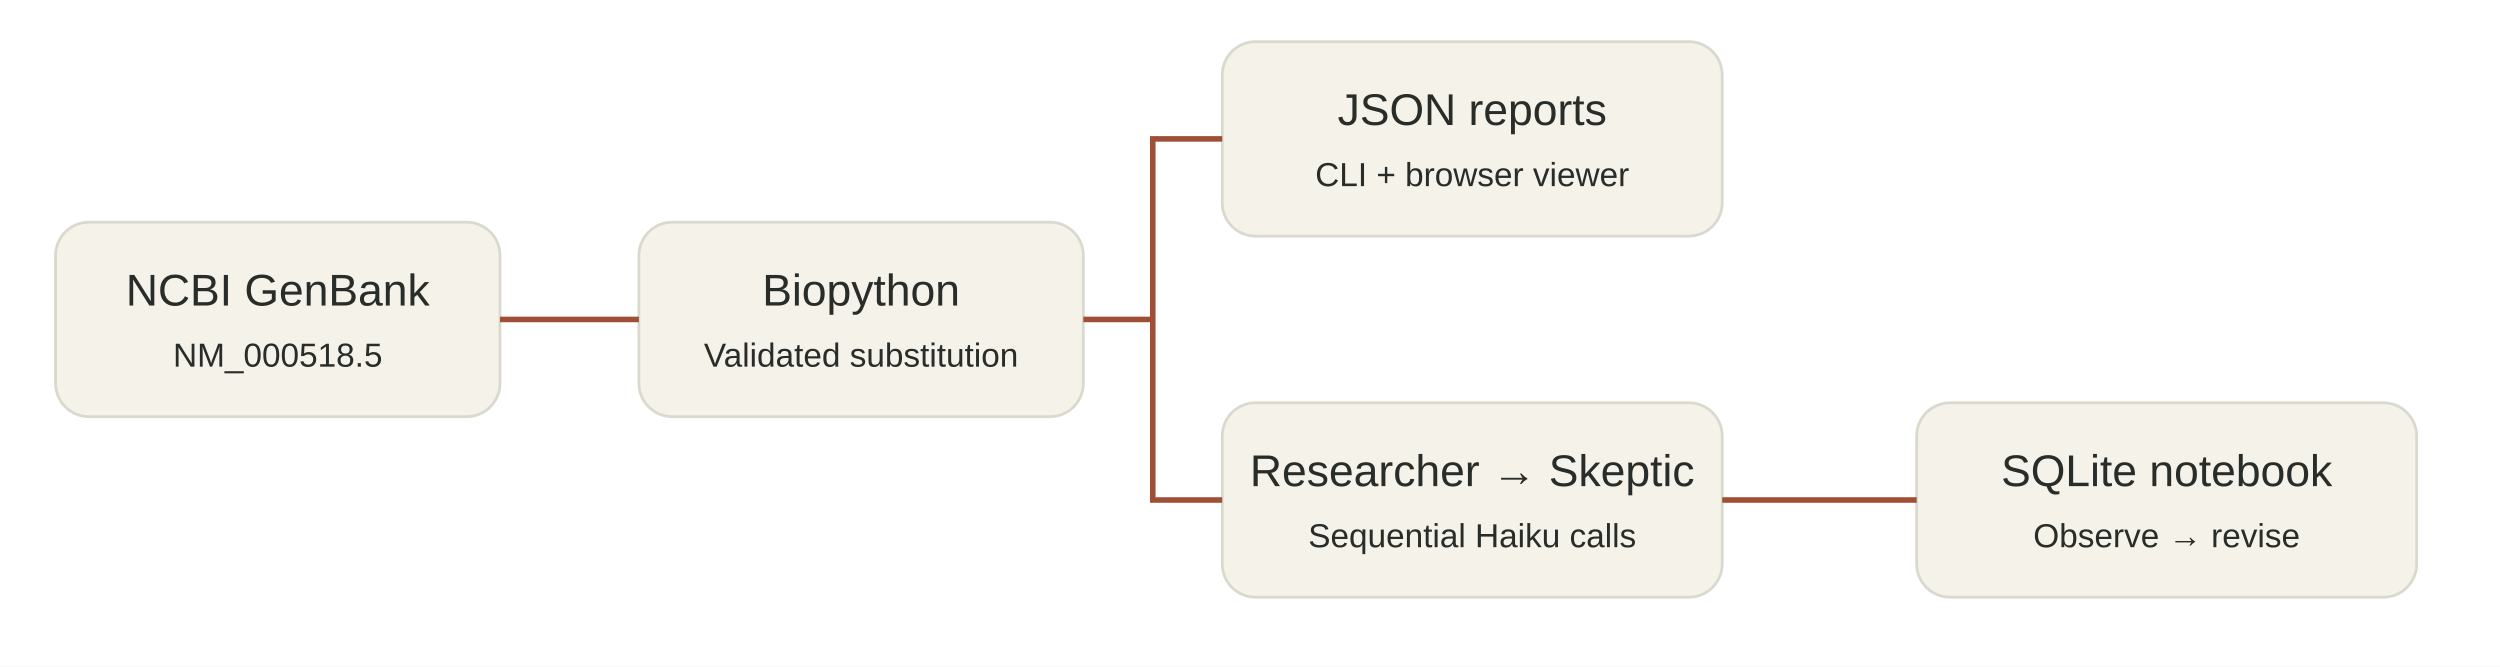
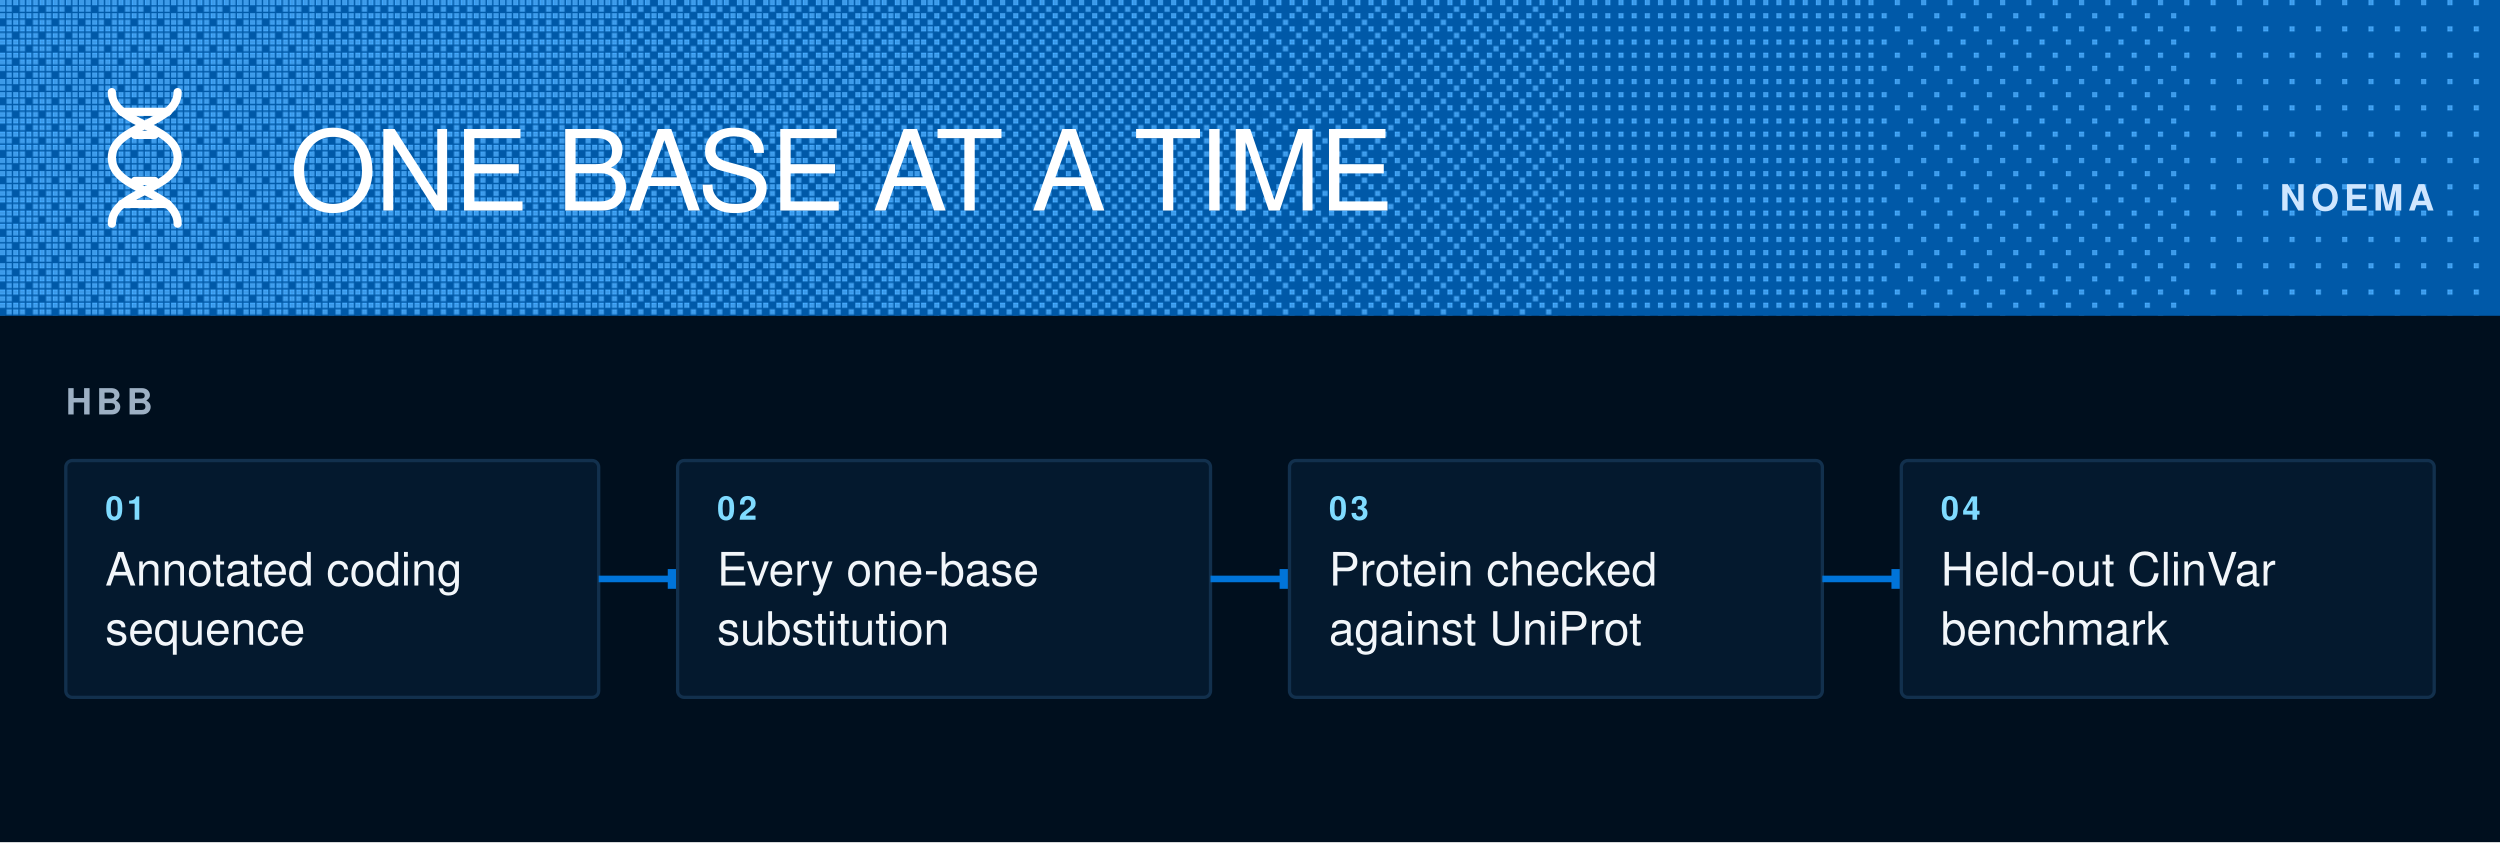
- <svg xmlns="http://www.w3.org/2000/svg" viewBox="0 0 900 240" role="img" aria-label="Public GenBank data flows through Biopython to JSON reports and a researcher and skeptic, with results retained in a local SQLite notebook.">
-   <rect width="900" height="240" fill="white" />
-   <g fill="#f5f2ea" stroke="#d9d9cd">
-     <rect x="20" y="80" width="160" height="70" rx="12" />
-     <rect x="230" y="80" width="160" height="70" rx="12" />
-     <rect x="440" y="15" width="180" height="70" rx="12" />
-     <rect x="440" y="145" width="180" height="70" rx="12" />
-     <rect x="690" y="145" width="180" height="70" rx="12" />
+ <svg xmlns="http://www.w3.org/2000/svg" viewBox="0 0 760 256" role="img" aria-label="Every single-base change in HBB, checked against UniProt, scored on a held-out ClinVar set">
+   <defs>
+     <pattern id="d0" width="8" height="8" patternUnits="userSpaceOnUse">
+       <g fill="#3d9ae8">
+         <rect x="0" y="0" width="1.6" height="1.6" />
+       </g>
+     </pattern>
+     <pattern id="d1" width="8" height="8" patternUnits="userSpaceOnUse">
+       <g fill="#3d9ae8">
+         <rect x="0" y="0" width="1.6" height="1.6" />
+         <rect x="4" y="4" width="1.6" height="1.6" />
+       </g>
+     </pattern>
+     <pattern id="d2" width="8" height="8" patternUnits="userSpaceOnUse">
+       <g fill="#3d9ae8">
+         <rect x="0" y="0" width="1.6" height="1.6" />
+         <rect x="4" y="0" width="1.6" height="1.6" />
+         <rect x="0" y="4" width="1.6" height="1.6" />
+         <rect x="4" y="4" width="1.6" height="1.6" />
+       </g>
+     </pattern>
+     <pattern id="d3" width="8" height="8" patternUnits="userSpaceOnUse">
+       <g fill="#3d9ae8">
+         <rect x="0" y="0" width="1.6" height="1.6" />
+         <rect x="4" y="0" width="1.6" height="1.6" />
+         <rect x="2" y="2" width="1.6" height="1.6" />
+         <rect x="0" y="4" width="1.6" height="1.6" />
+         <rect x="4" y="4" width="1.6" height="1.6" />
+         <rect x="6" y="6" width="1.6" height="1.6" />
+       </g>
+     </pattern>
+     <pattern id="d4" width="8" height="8" patternUnits="userSpaceOnUse">
+       <g fill="#3d9ae8">
+         <rect x="0" y="0" width="1.6" height="1.6" />
+         <rect x="4" y="0" width="1.6" height="1.6" />
+         <rect x="2" y="2" width="1.6" height="1.6" />
+         <rect x="6" y="2" width="1.6" height="1.6" />
+         <rect x="0" y="4" width="1.6" height="1.6" />
+         <rect x="4" y="4" width="1.6" height="1.6" />
+         <rect x="2" y="6" width="1.6" height="1.6" />
+         <rect x="6" y="6" width="1.6" height="1.6" />
+       </g>
+     </pattern>
+     <pattern id="d5" width="8" height="8" patternUnits="userSpaceOnUse">
+       <g fill="#3d9ae8">
+         <rect x="0" y="0" width="1.6" height="1.6" />
+         <rect x="2" y="0" width="1.6" height="1.6" />
+         <rect x="4" y="0" width="1.6" height="1.6" />
+         <rect x="2" y="2" width="1.6" height="1.6" />
+         <rect x="6" y="2" width="1.6" height="1.6" />
+         <rect x="0" y="4" width="1.6" height="1.6" />
+         <rect x="4" y="4" width="1.6" height="1.6" />
+         <rect x="6" y="4" width="1.6" height="1.6" />
+         <rect x="2" y="6" width="1.6" height="1.6" />
+         <rect x="6" y="6" width="1.6" height="1.6" />
+       </g>
+     </pattern>
+     <pattern id="d6" width="8" height="8" patternUnits="userSpaceOnUse">
+       <g fill="#3d9ae8">
+         <rect x="0" y="0" width="1.6" height="1.6" />
+         <rect x="2" y="0" width="1.6" height="1.6" />
+         <rect x="4" y="0" width="1.6" height="1.6" />
+         <rect x="6" y="0" width="1.6" height="1.6" />
+         <rect x="2" y="2" width="1.6" height="1.6" />
+         <rect x="6" y="2" width="1.6" height="1.6" />
+         <rect x="0" y="4" width="1.6" height="1.6" />
+         <rect x="2" y="4" width="1.6" height="1.6" />
+         <rect x="4" y="4" width="1.6" height="1.6" />
+         <rect x="6" y="4" width="1.6" height="1.6" />
+         <rect x="2" y="6" width="1.6" height="1.6" />
+         <rect x="6" y="6" width="1.6" height="1.6" />
+       </g>
+     </pattern>
+     <pattern id="d7" width="8" height="8" patternUnits="userSpaceOnUse">
+       <g fill="#3d9ae8">
+         <rect x="0" y="0" width="1.6" height="1.6" />
+         <rect x="2" y="0" width="1.6" height="1.6" />
+         <rect x="4" y="0" width="1.6" height="1.6" />
+         <rect x="6" y="0" width="1.6" height="1.6" />
+         <rect x="0" y="2" width="1.6" height="1.6" />
+         <rect x="2" y="2" width="1.6" height="1.6" />
+         <rect x="6" y="2" width="1.6" height="1.6" />
+         <rect x="0" y="4" width="1.6" height="1.6" />
+         <rect x="2" y="4" width="1.6" height="1.6" />
+         <rect x="4" y="4" width="1.6" height="1.6" />
+         <rect x="6" y="4" width="1.6" height="1.6" />
+         <rect x="2" y="6" width="1.6" height="1.6" />
+         <rect x="4" y="6" width="1.6" height="1.6" />
+         <rect x="6" y="6" width="1.6" height="1.6" />
+       </g>
+     </pattern>
+   </defs>
+   <rect width="760" height="256" fill="#000f1e" />
+   <rect x="0" y="0" width="760" height="96" fill="#0059a8" />
+   <rect x="0" y="0" width="95.5" height="96" fill="url(#d7)" />
+   <rect x="95" y="0" width="95.5" height="96" fill="url(#d6)" />
+   <rect x="190" y="0" width="95.5" height="96" fill="url(#d5)" />
+   <rect x="285" y="0" width="95.5" height="96" fill="url(#d4)" />
+   <rect x="380" y="0" width="95.5" height="96" fill="url(#d3)" />
+   <rect x="475" y="0" width="95.5" height="96" fill="url(#d2)" />
+   <rect x="570" y="0" width="95.5" height="96" fill="url(#d1)" />
+   <rect x="665" y="0" width="95.5" height="96" fill="url(#d0)" />
+   <g transform="translate(20 24) scale(1)" fill="none" stroke="#ffffff" stroke-width="2.5" stroke-linecap="round" stroke-linejoin="round" color="#ffffff">
+     <path d="M14 4c0 10 20 10 20 20S14 34 14 44M34 4c0 10-20 10-20 20s20 10 20 20" />
+     <path d="M17 10h14M17 38h14M21 17h6M21 31h6" />
  </g>
-   <g fill="none" stroke="#9e4f36" stroke-width="2">
-     <path d="M180 115h50M390 115h25V50h25M415 115v65h25M620 180h70" />
-   </g>
-   <g font-family="Arial" font-size="16" text-anchor="middle" fill="#292d29">
-     <text x="100" y="110">NCBI GenBank</text>
-     <text x="100" y="132" font-size="12">NM_000518.5</text>
-     <text x="310" y="110">Biopython</text>
-     <text x="310" y="132" font-size="12">Validated substitution</text>
-     <text x="530" y="45">JSON reports</text>
-     <text x="530" y="67" font-size="12">CLI + browser viewer</text>
-     <text x="530" y="175">Researcher → Skeptic</text>
-     <text x="530" y="197" font-size="12">Sequential Haiku calls</text>
-     <text x="780" y="175">SQLite notebook</text>
-     <text x="780" y="197" font-size="12">Observe → revise</text>
-   </g>
+   <text x="88" y="64" font-family="'Hanken Grotesk', -apple-system, 'Helvetica Neue', Helvetica, Arial, sans-serif" font-size="34" font-weight="200" fill="#ffffff" text-anchor="start" letter-spacing="-0.5">ONE BASE AT A TIME</text>
+   <text x="740" y="64" font-family="'Hanken Grotesk', -apple-system, 'Helvetica Neue', Helvetica, Arial, sans-serif" font-size="11" font-weight="600" fill="#cfe6ff" text-anchor="end" letter-spacing="1.5">NOEMA</text>
+   <text x="20" y="126" font-family="'Hanken Grotesk', -apple-system, 'Helvetica Neue', Helvetica, Arial, sans-serif" font-size="11" font-weight="600" fill="#9db0c4" text-anchor="start" letter-spacing="1.3">HBB</text>
+   <rect x="20" y="140" width="162" height="72" rx="2" fill="#04192e" stroke="#12304d" />
+   <text x="32" y="158" font-family="'Hanken Grotesk', -apple-system, 'Helvetica Neue', Helvetica, Arial, sans-serif" font-size="10" font-weight="600" fill="#7FDBFF" text-anchor="start" letter-spacing="1">01</text>
+   <text x="32" y="178" font-family="'Hanken Grotesk', -apple-system, 'Helvetica Neue', Helvetica, Arial, sans-serif" font-size="14" font-weight="400" fill="#f2f6fa" text-anchor="start">Annotated coding</text>
+   <text x="32" y="196" font-family="'Hanken Grotesk', -apple-system, 'Helvetica Neue', Helvetica, Arial, sans-serif" font-size="14" font-weight="400" fill="#f2f6fa" text-anchor="start">sequence</text>
+   <path d="M182 176h24" stroke="#0074D9" stroke-width="2" />
+   <rect x="203" y="173" width="6" height="6" fill="#0074D9" />
+   <rect x="206" y="140" width="162" height="72" rx="2" fill="#04192e" stroke="#12304d" />
+   <text x="218" y="158" font-family="'Hanken Grotesk', -apple-system, 'Helvetica Neue', Helvetica, Arial, sans-serif" font-size="10" font-weight="600" fill="#7FDBFF" text-anchor="start" letter-spacing="1">02</text>
+   <text x="218" y="178" font-family="'Hanken Grotesk', -apple-system, 'Helvetica Neue', Helvetica, Arial, sans-serif" font-size="14" font-weight="400" fill="#f2f6fa" text-anchor="start">Every one-base</text>
+   <text x="218" y="196" font-family="'Hanken Grotesk', -apple-system, 'Helvetica Neue', Helvetica, Arial, sans-serif" font-size="14" font-weight="400" fill="#f2f6fa" text-anchor="start">substitution</text>
+   <path d="M368 176h24" stroke="#0074D9" stroke-width="2" />
+   <rect x="389" y="173" width="6" height="6" fill="#0074D9" />
+   <rect x="392" y="140" width="162" height="72" rx="2" fill="#04192e" stroke="#12304d" />
+   <text x="404" y="158" font-family="'Hanken Grotesk', -apple-system, 'Helvetica Neue', Helvetica, Arial, sans-serif" font-size="10" font-weight="600" fill="#7FDBFF" text-anchor="start" letter-spacing="1">03</text>
+   <text x="404" y="178" font-family="'Hanken Grotesk', -apple-system, 'Helvetica Neue', Helvetica, Arial, sans-serif" font-size="14" font-weight="400" fill="#f2f6fa" text-anchor="start">Protein checked</text>
+   <text x="404" y="196" font-family="'Hanken Grotesk', -apple-system, 'Helvetica Neue', Helvetica, Arial, sans-serif" font-size="14" font-weight="400" fill="#f2f6fa" text-anchor="start">against UniProt</text>
+   <path d="M554 176h24" stroke="#0074D9" stroke-width="2" />
+   <rect x="575" y="173" width="6" height="6" fill="#0074D9" />
+   <rect x="578" y="140" width="162" height="72" rx="2" fill="#04192e" stroke="#12304d" />
+   <text x="590" y="158" font-family="'Hanken Grotesk', -apple-system, 'Helvetica Neue', Helvetica, Arial, sans-serif" font-size="10" font-weight="600" fill="#7FDBFF" text-anchor="start" letter-spacing="1">04</text>
+   <text x="590" y="178" font-family="'Hanken Grotesk', -apple-system, 'Helvetica Neue', Helvetica, Arial, sans-serif" font-size="14" font-weight="400" fill="#f2f6fa" text-anchor="start">Held-out ClinVar</text>
+   <text x="590" y="196" font-family="'Hanken Grotesk', -apple-system, 'Helvetica Neue', Helvetica, Arial, sans-serif" font-size="14" font-weight="400" fill="#f2f6fa" text-anchor="start">benchmark</text>
</svg>
